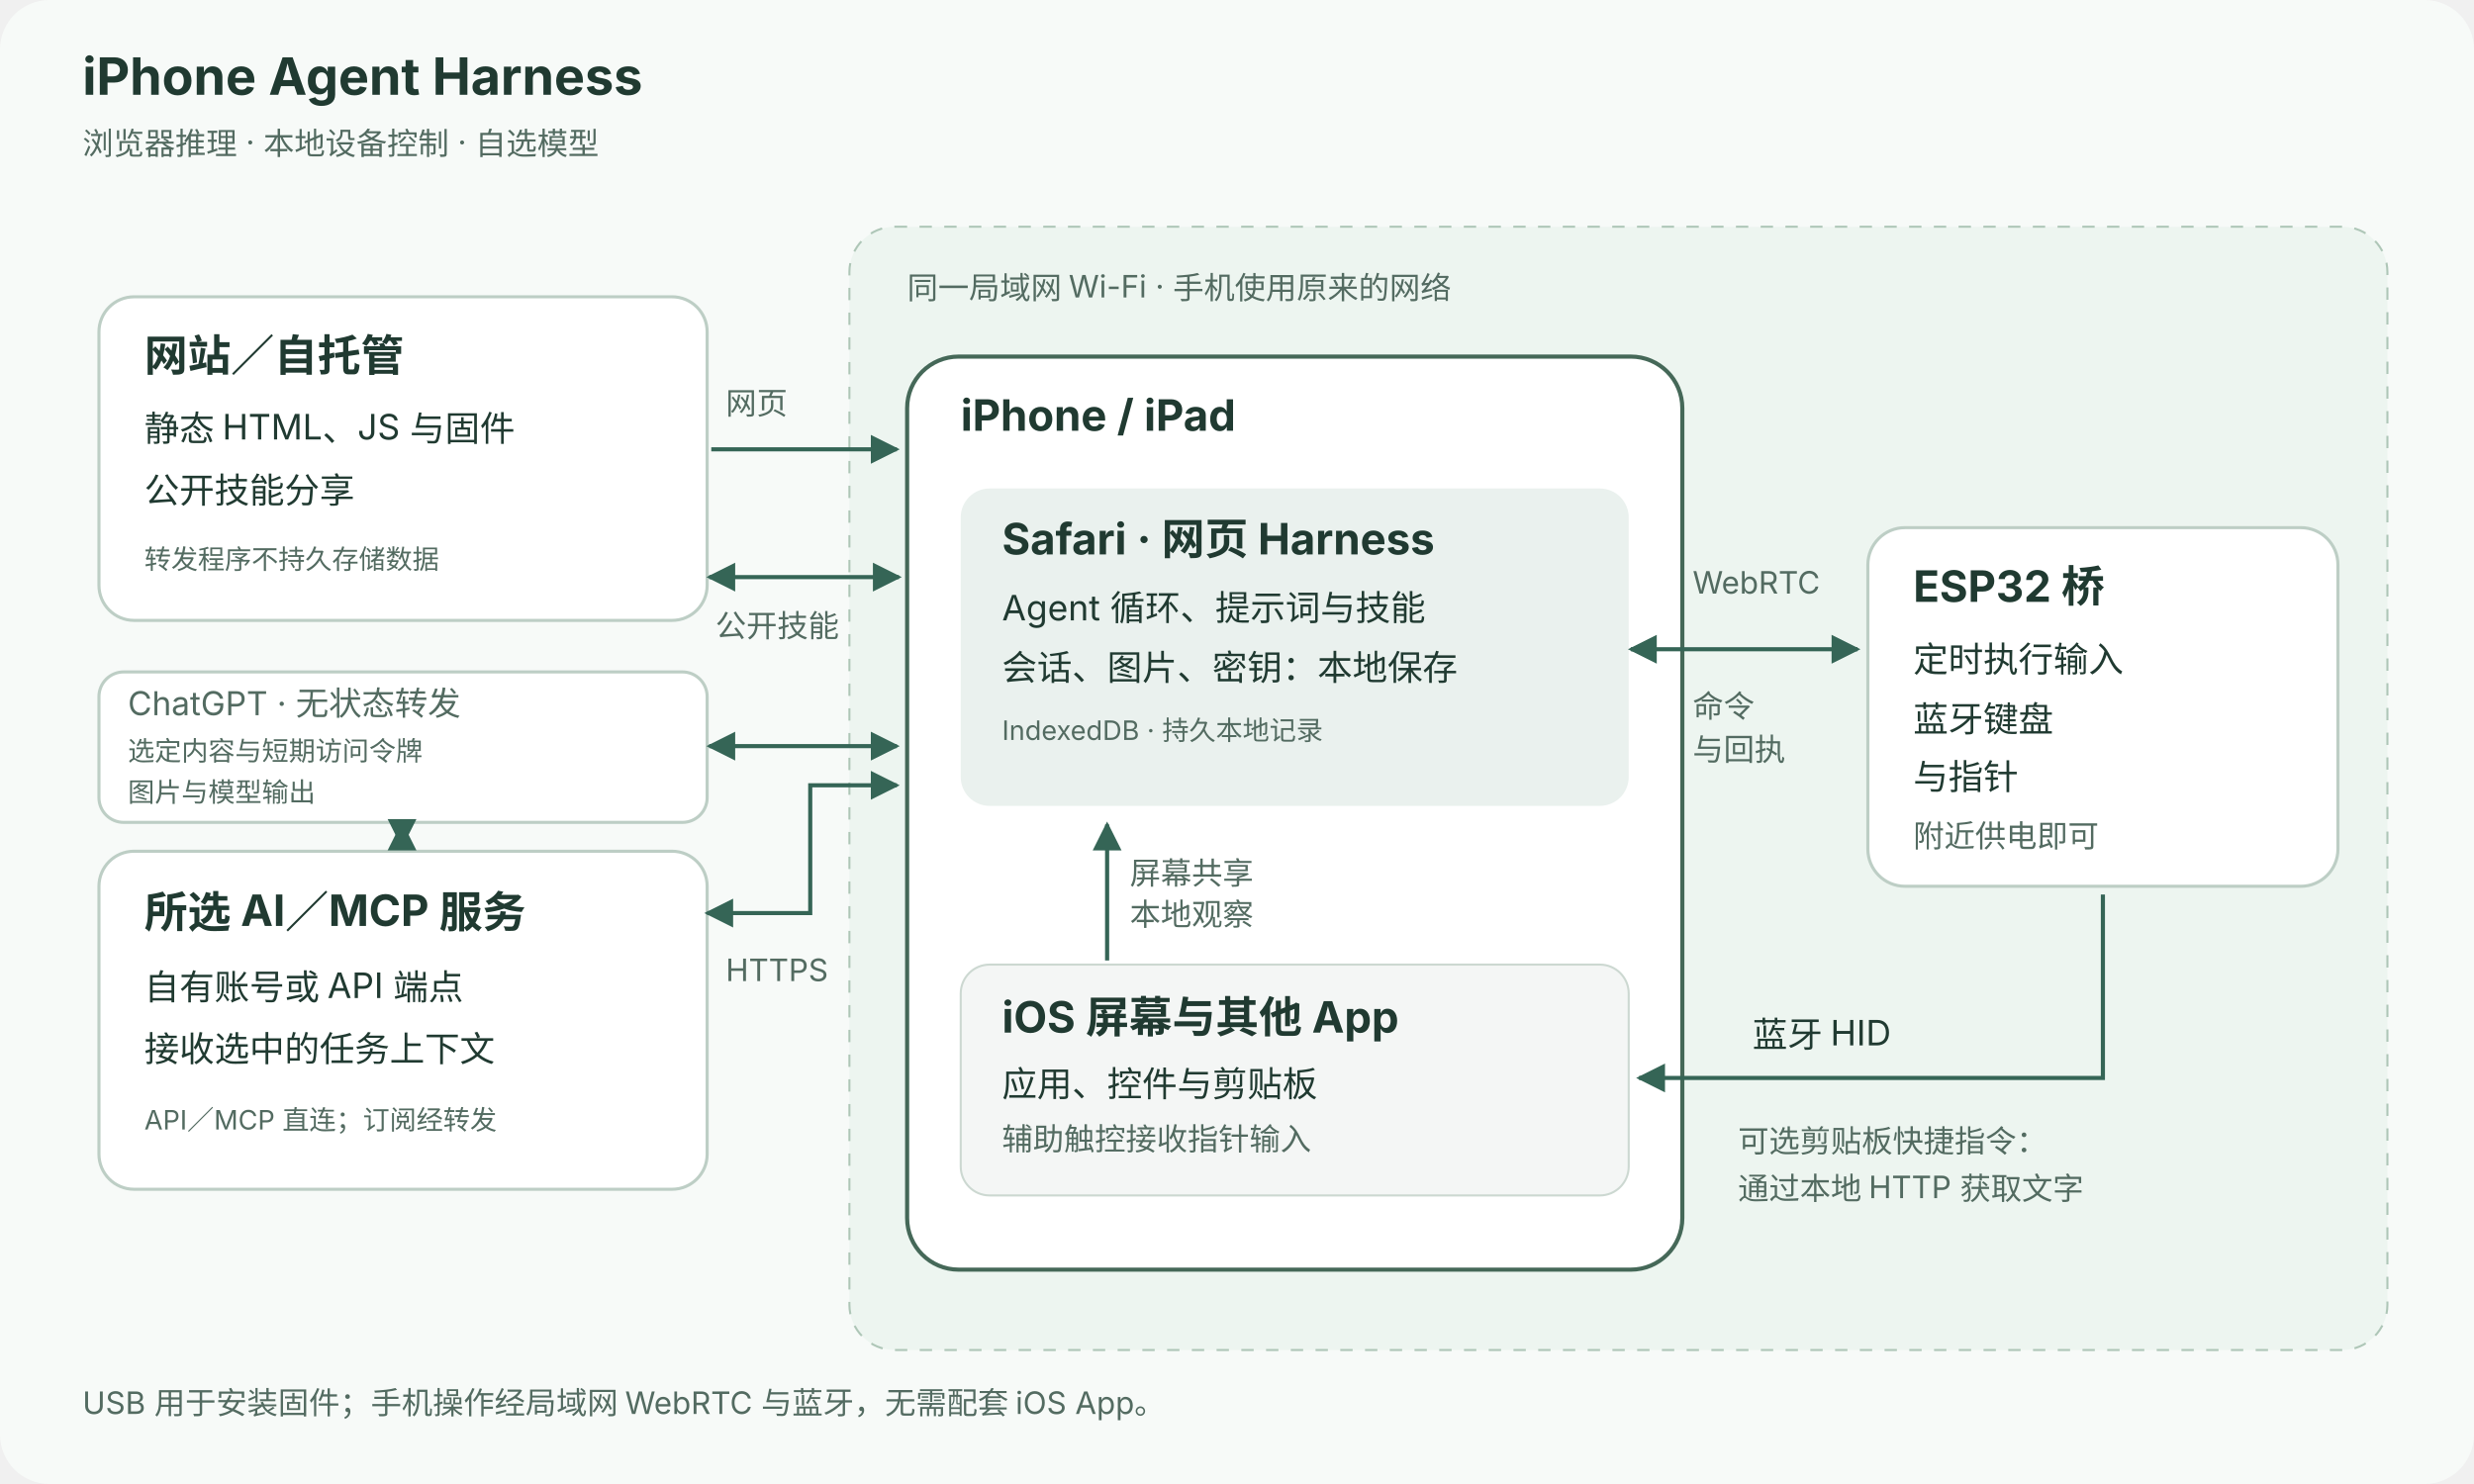
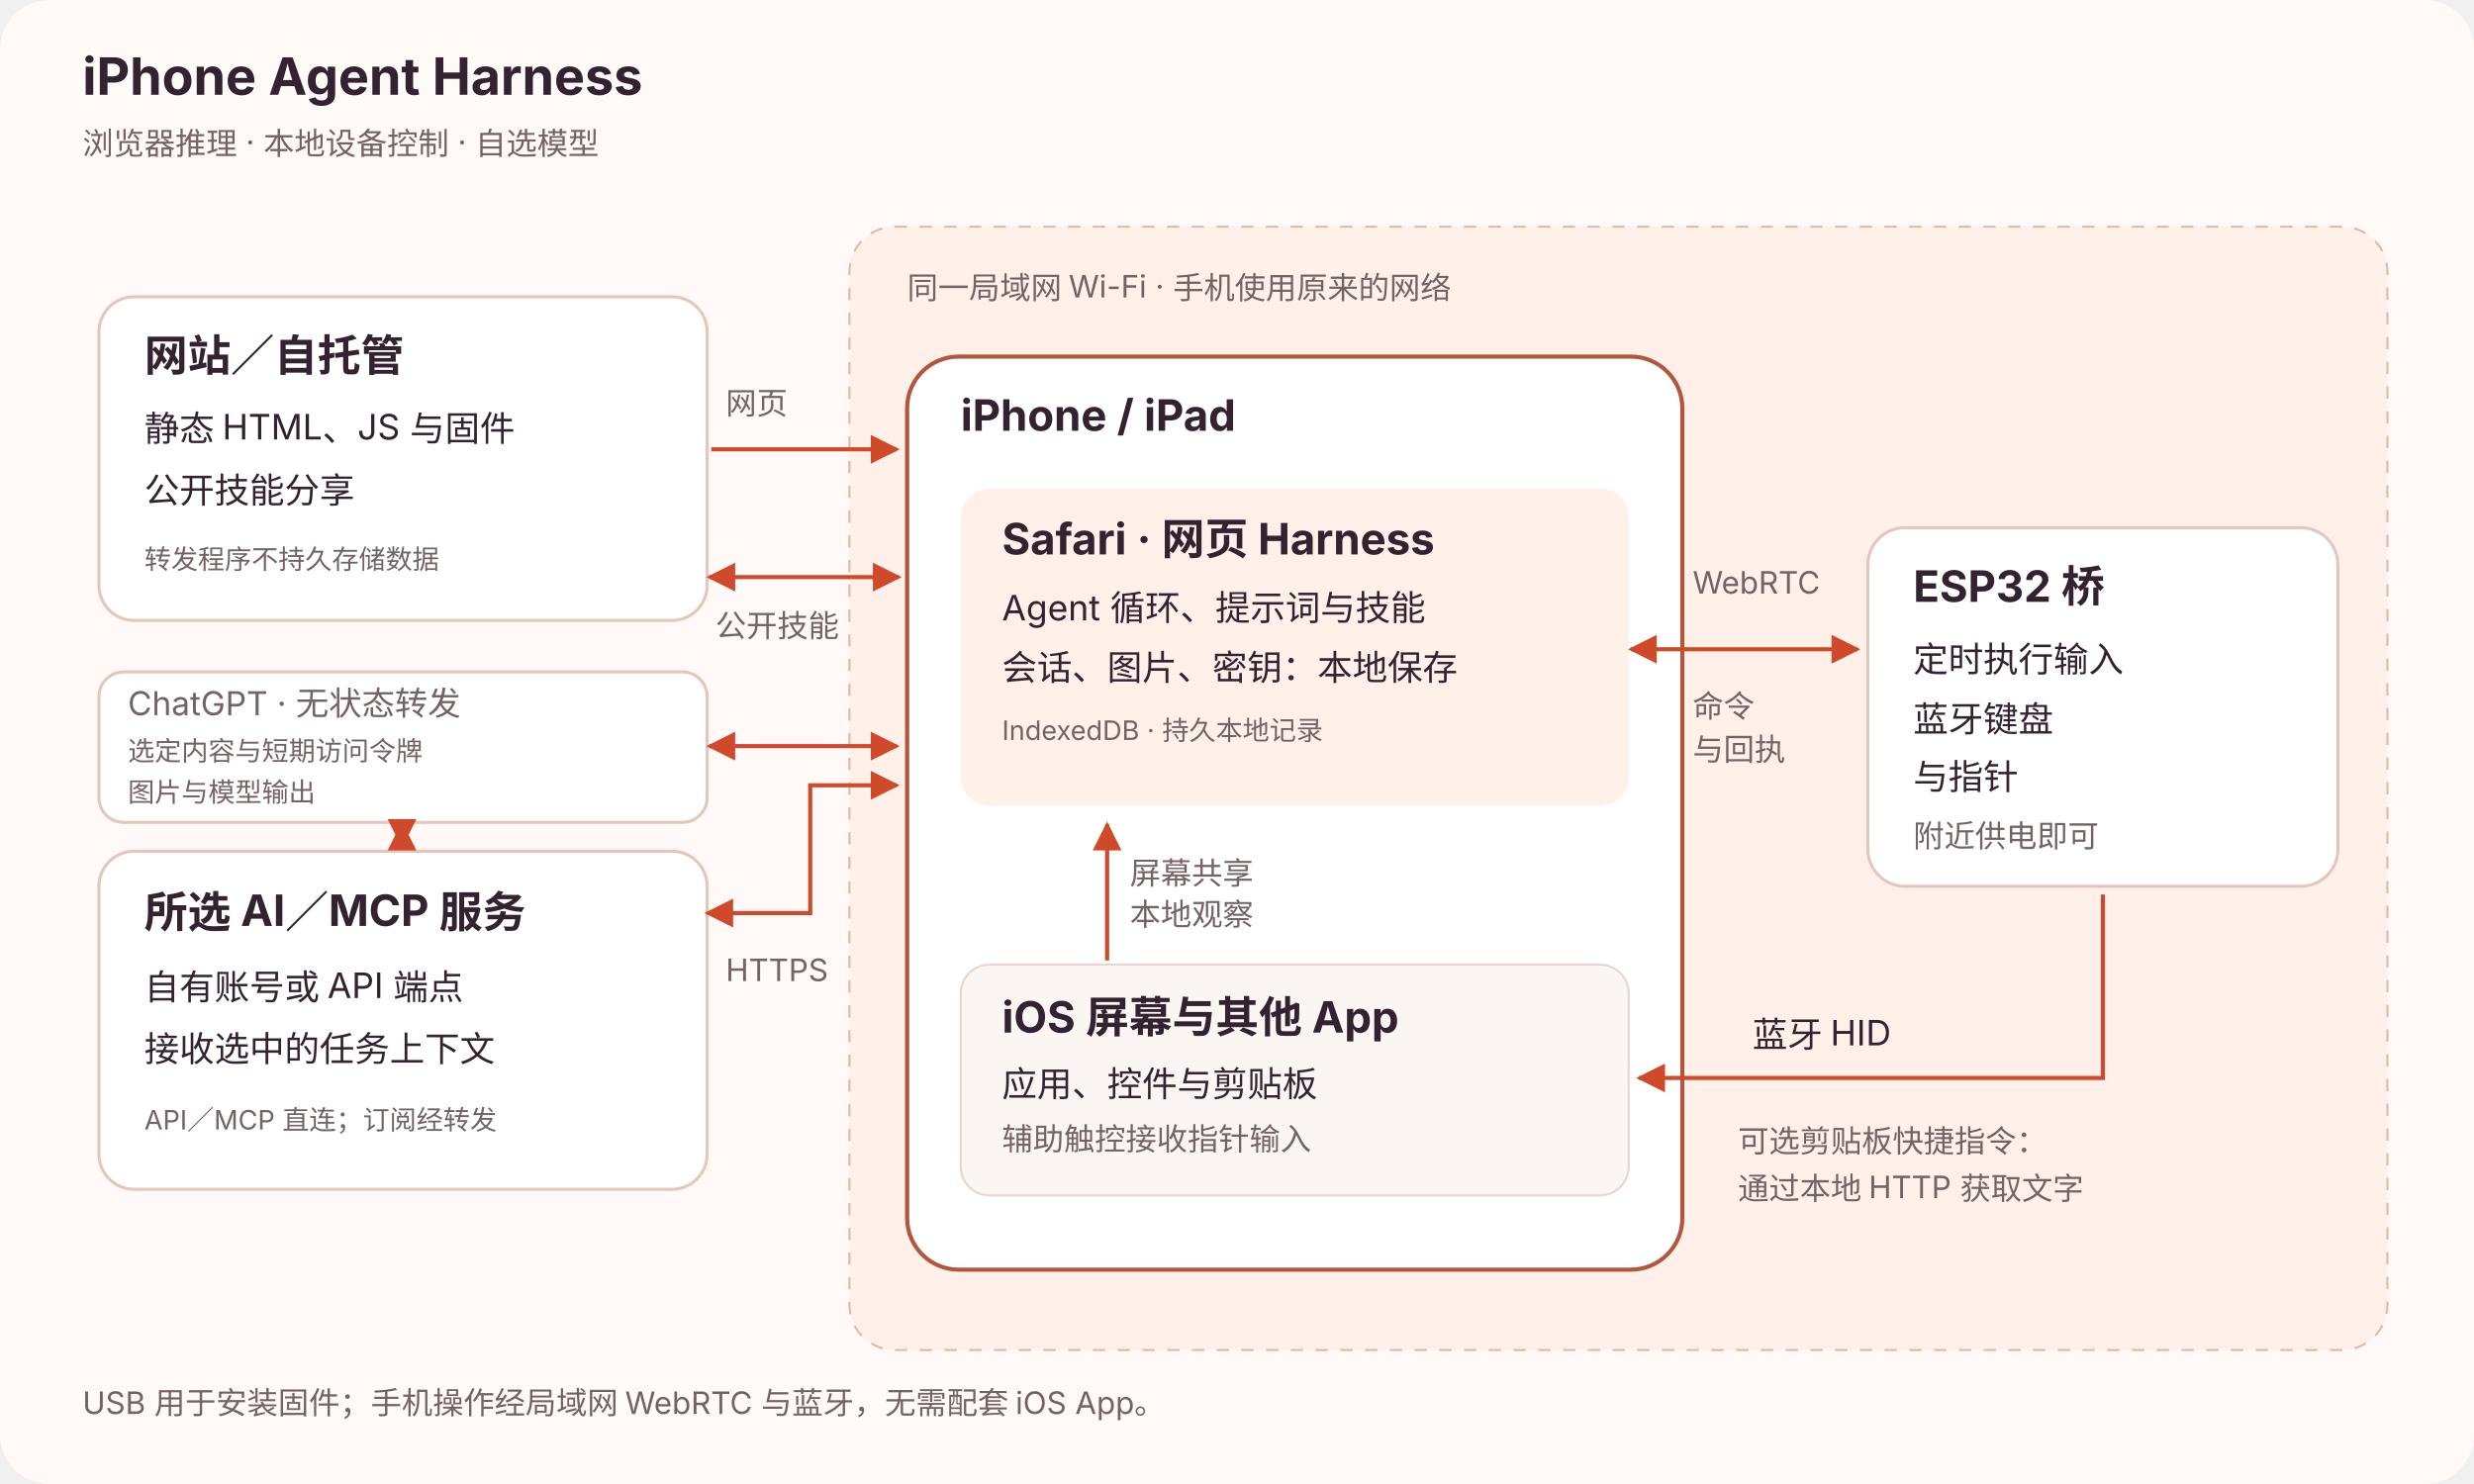
<svg xmlns="http://www.w3.org/2000/svg" width="1200" height="720" viewBox="0 0 1200 720" role="img" aria-labelledby="title desc" lang="zh-Hans" xml:lang="zh-Hans">
  <defs>
    <marker id="arrow" viewBox="0 0 10 10" refX="9" refY="5" markerWidth="7" markerHeight="7" orient="auto-start-reverse">
-       <path d="m0 0 10 5-10 5z" fill="#356556" />
+       <path d="m0 0 10 5-10 5z" fill="#cf4a2b" />
    </marker>
-     <style>text{font-family:system-ui,-apple-system,sans-serif;fill:#203a31}.title{font-size:25px;font-weight:700}.head{font-size:21px;font-weight:650}.body{font-size:17px}.small{font-size:15px;fill:#536b61}.box{fill:#fff;stroke:#bdcec5;stroke-width:1.5}.line{fill:none;stroke:#356556;stroke-width:2;marker-end:url(#arrow)}.both{marker-start:url(#arrow)}</style>
+     <style>text{font-family:system-ui,-apple-system,sans-serif;fill:#332330}.title{font-size:25px;font-weight:700}.head{font-size:21px;font-weight:650}.body{font-size:17px}.small{font-size:15px;fill:#746365}.box{fill:#fff;stroke:#e5c6bb;stroke-width:1.5}.line{fill:none;stroke:#cf4a2b;stroke-width:2;marker-end:url(#arrow)}.both{marker-start:url(#arrow)}</style>
  </defs>
-   <rect width="1200" height="720" rx="24" fill="#f7faf8" />
+   <rect width="1200" height="720" rx="24" fill="#fffaf7" />
  <text x="40" y="46" class="title">iPhone Agent Harness</text>
  <text x="40" y="75" class="small">浏览器推理 · 本地设备控制 · 自选模型</text>
-   <rect x="412" y="110" width="746" height="545" rx="22" fill="#edf5f0" stroke="#aec6b7" stroke-dasharray="6 6" />
+   <rect x="412" y="110" width="746" height="545" rx="22" fill="#fff0e9" stroke="#e3b7a7" stroke-dasharray="6 6" />
  <text x="440" y="145" class="small">同一局域网 Wi-Fi · 手机使用原来的网络</text>
-   <rect x="440" y="173" width="376" height="443" rx="25" fill="#fff" stroke="#456858" stroke-width="2" />
+   <rect x="440" y="173" width="376" height="443" rx="25" fill="#fff" stroke="#b2573d" stroke-width="2" />
  <text x="466" y="209" class="head">iPhone / iPad</text>
-   <rect x="466" y="237" width="324" height="154" rx="14" fill="#eaf1ee" />
+   <rect x="466" y="237" width="324" height="154" rx="14" fill="#fff0e9" />
  <text x="486" y="269" class="head">Safari · 网页 Harness</text>
  <text x="486" y="301" class="body">Agent 循环、提示词与技能</text>
  <text x="486" y="330" class="body">会话、图片、密钥：本地保存</text>
  <text x="486" y="359" class="small" style="font-size:13px">IndexedDB · 持久本地记录</text>
-   <rect x="466" y="468" width="324" height="112" rx="14" fill="#f4f6f5" stroke="#ccd8d1" />
+   <rect x="466" y="468" width="324" height="112" rx="14" fill="#fbf6f3" stroke="#e6d6cd" />
  <text x="486" y="501" class="head">iOS 屏幕与其他 App</text>
  <text x="486" y="532" class="body">应用、控件与剪贴板</text>
  <text x="486" y="558" class="small">辅助触控接收指针输入</text>
  <path class="line" d="M537 466v-66" />
  <text x="548" y="429" class="small">屏幕共享</text>
  <text x="548" y="449" class="small">本地观察</text>
  <rect x="48" y="144" width="295" height="157" rx="17" class="box" />
  <text x="70" y="180" class="head">网站／自托管</text>
  <text x="70" y="214" class="body">静态 HTML、JS 与固件</text>
  <text x="70" y="244" class="body">公开技能分享</text>
  <text x="70" y="276" class="small" style="font-size:13px">转发程序不持久存储数据</text>
  <path class="line" d="M345 218h90" />
  <text x="352" y="201" class="small">网页</text>
  <path class="line both" d="M344 280h92" />
  <text x="347" y="309" class="small">公开技能</text>
  <rect x="48" y="413" width="295" height="164" rx="17" class="box" />
  <text x="70" y="450" class="head">所选 AI／MCP 服务</text>
  <text x="70" y="485" class="body">自有账号或 API 端点</text>
  <text x="70" y="515" class="body">接收选中的任务上下文</text>
  <text x="70" y="548" class="small" style="font-size:13px">API／MCP 直连；订阅经转发</text>
  <path class="line both" d="M343 443h50v-62h42" />
  <text x="352" y="476" class="small">HTTPS</text>
  <rect x="906" y="256" width="228" height="174" rx="18" class="box" />
  <text x="928" y="292" class="head">ESP32 桥</text>
  <text x="928" y="326" class="body">定时执行输入</text>
  <text x="928" y="355" class="body">蓝牙键盘</text>
  <text x="928" y="383" class="body">与指针</text>
  <text x="928" y="411" class="small">附近供电即可</text>
  <path class="line both" d="M791 315h110" />
  <text x="821" y="288" class="small">WebRTC</text>
  <text x="821" y="348" class="small">命令</text>
  <text x="821" y="369" class="small">与回执</text>
  <path class="line" d="M1020 434v89H795" />
  <text x="850" y="508" class="body">蓝牙 HID</text>
  <text x="843" y="559" class="small">可选剪贴板快捷指令：</text>
  <text x="843" y="582" class="small">通过本地 HTTP 获取文字</text>
  <text x="40" y="686" class="small">USB 用于安装固件；手机操作经局域网 WebRTC 与蓝牙，无需配套 iOS App。</text>
  <rect x="48" y="326" width="295" height="73" rx="12" class="box" />
  <path class="line both" d="M344 362h91" />
  <path class="line both" d="M195 400v10" />
  <text x="62" y="347" class="small" style="font-size:16px">ChatGPT · 无状态转发</text>
  <text x="62" y="369" class="small" style="font-size:13px">选定内容与短期访问令牌</text>
  <text x="62" y="389" class="small" style="font-size:13px">图片与模型输出</text>
</svg>
